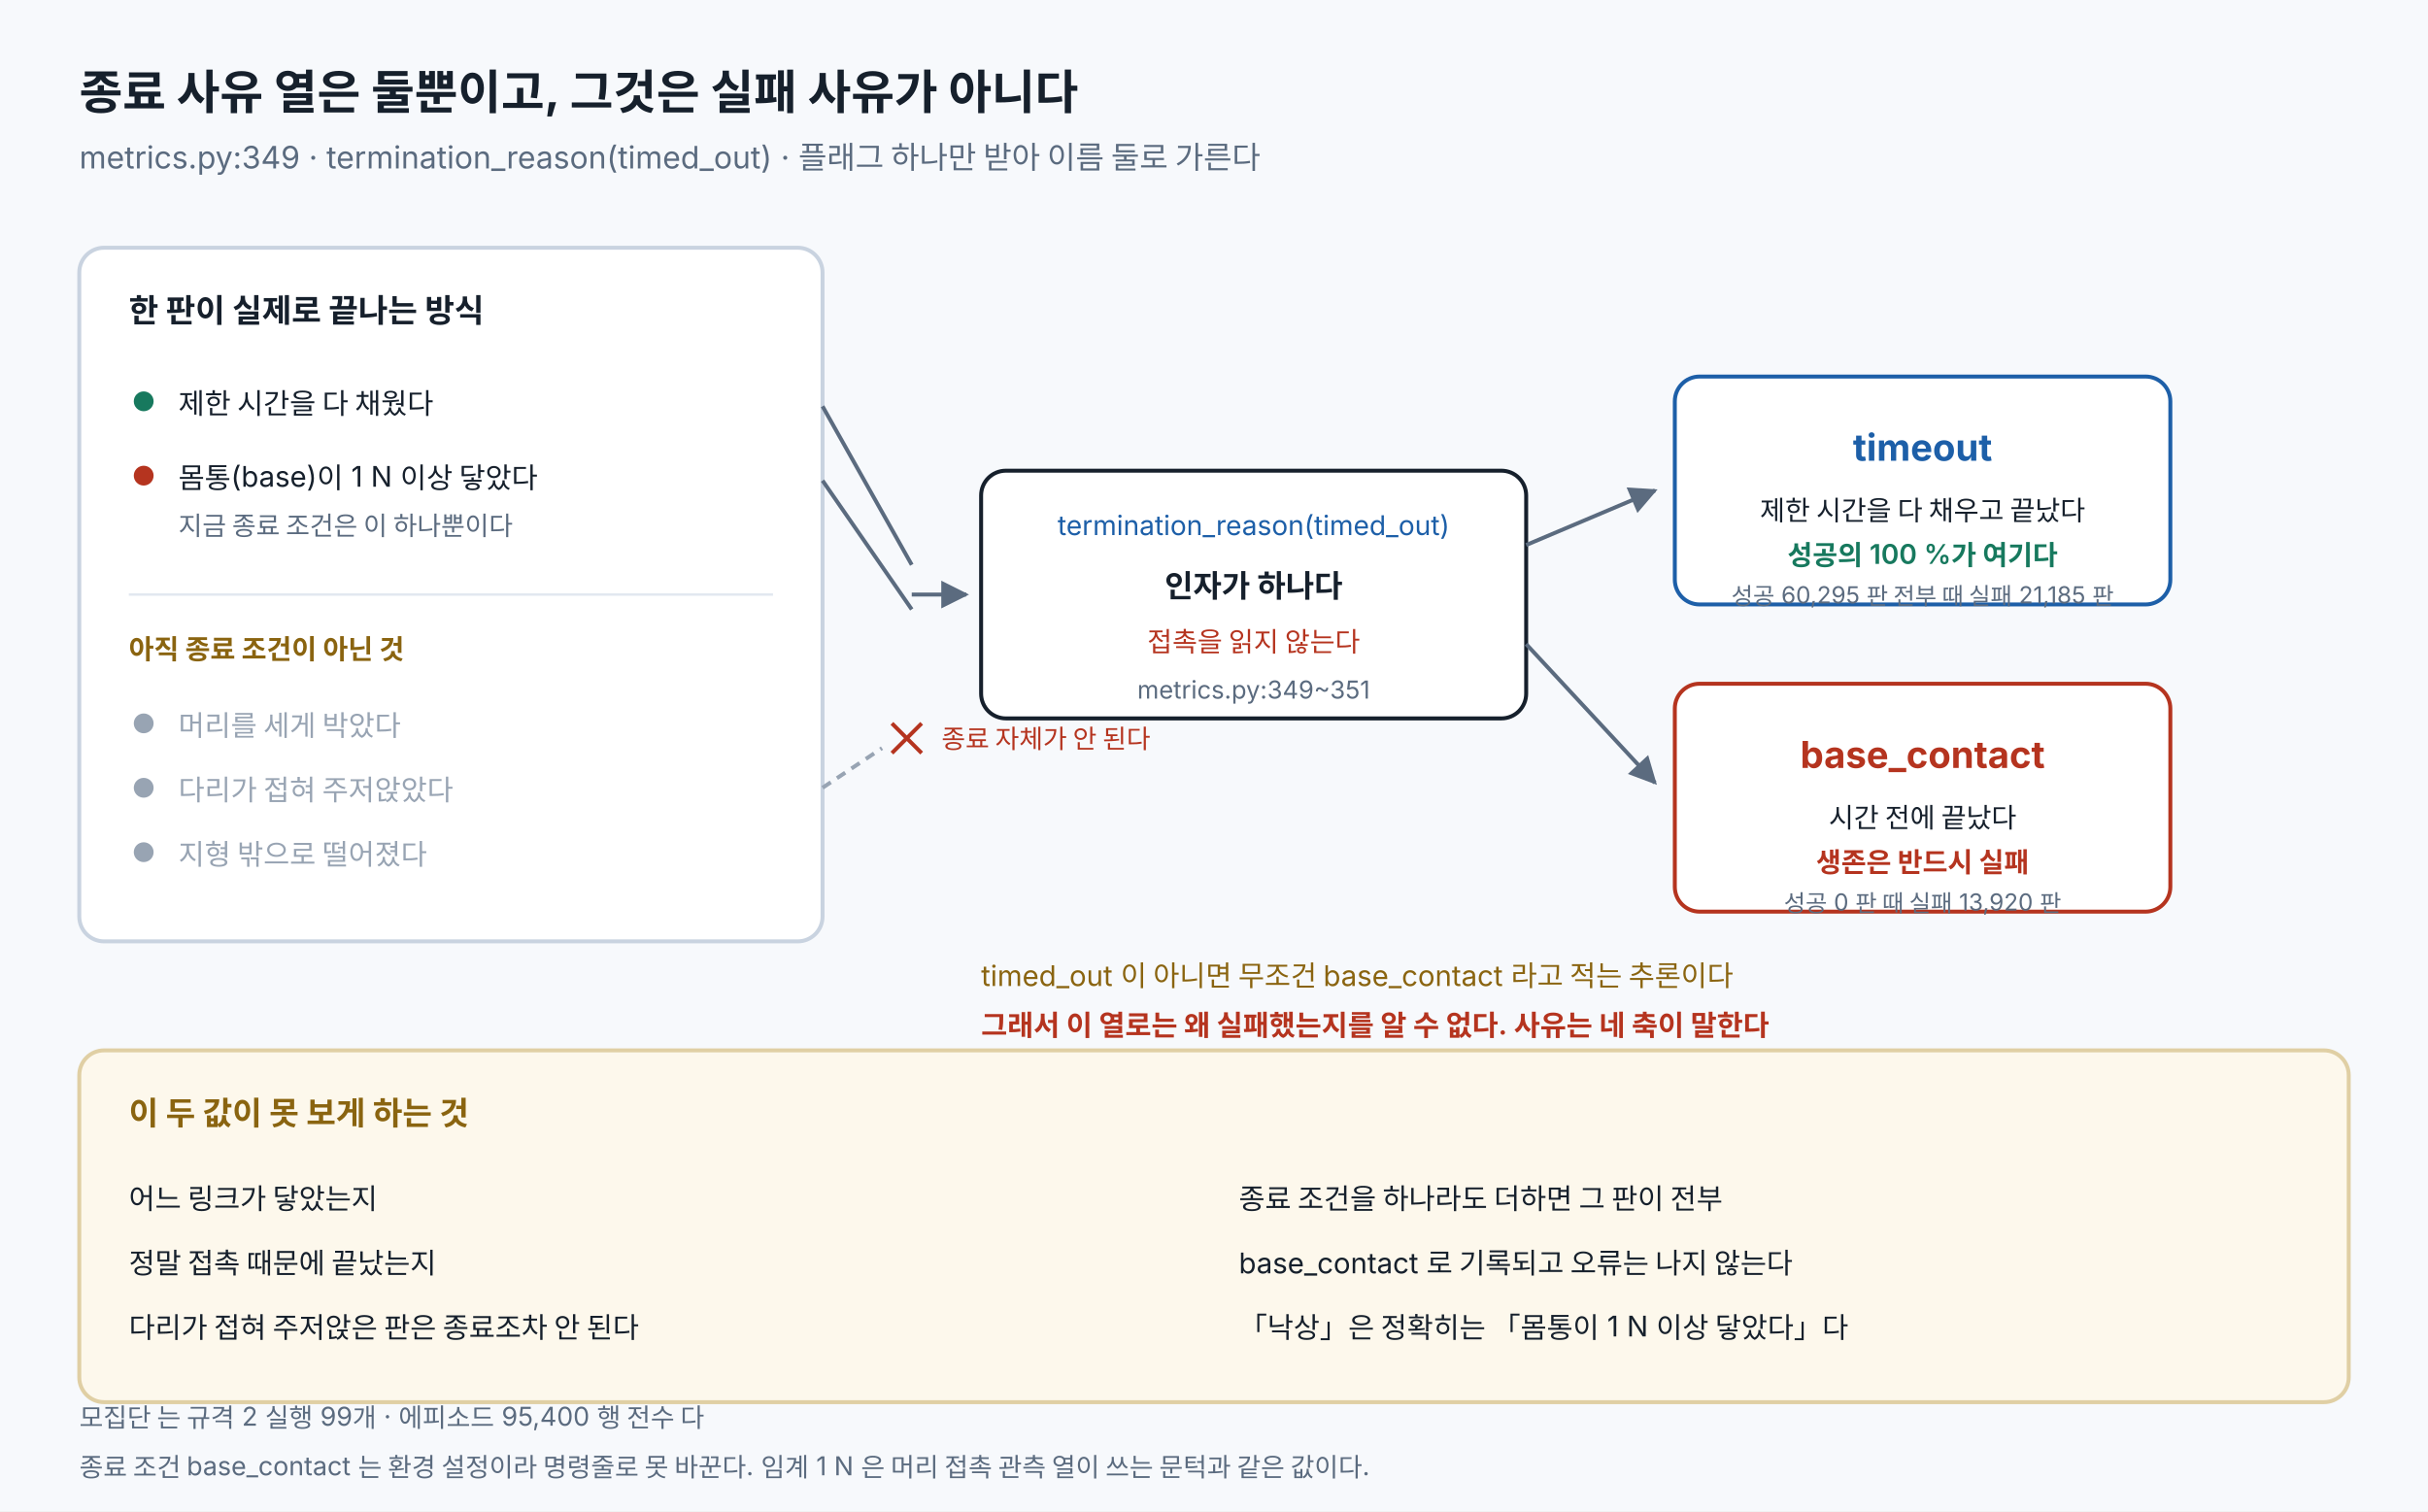
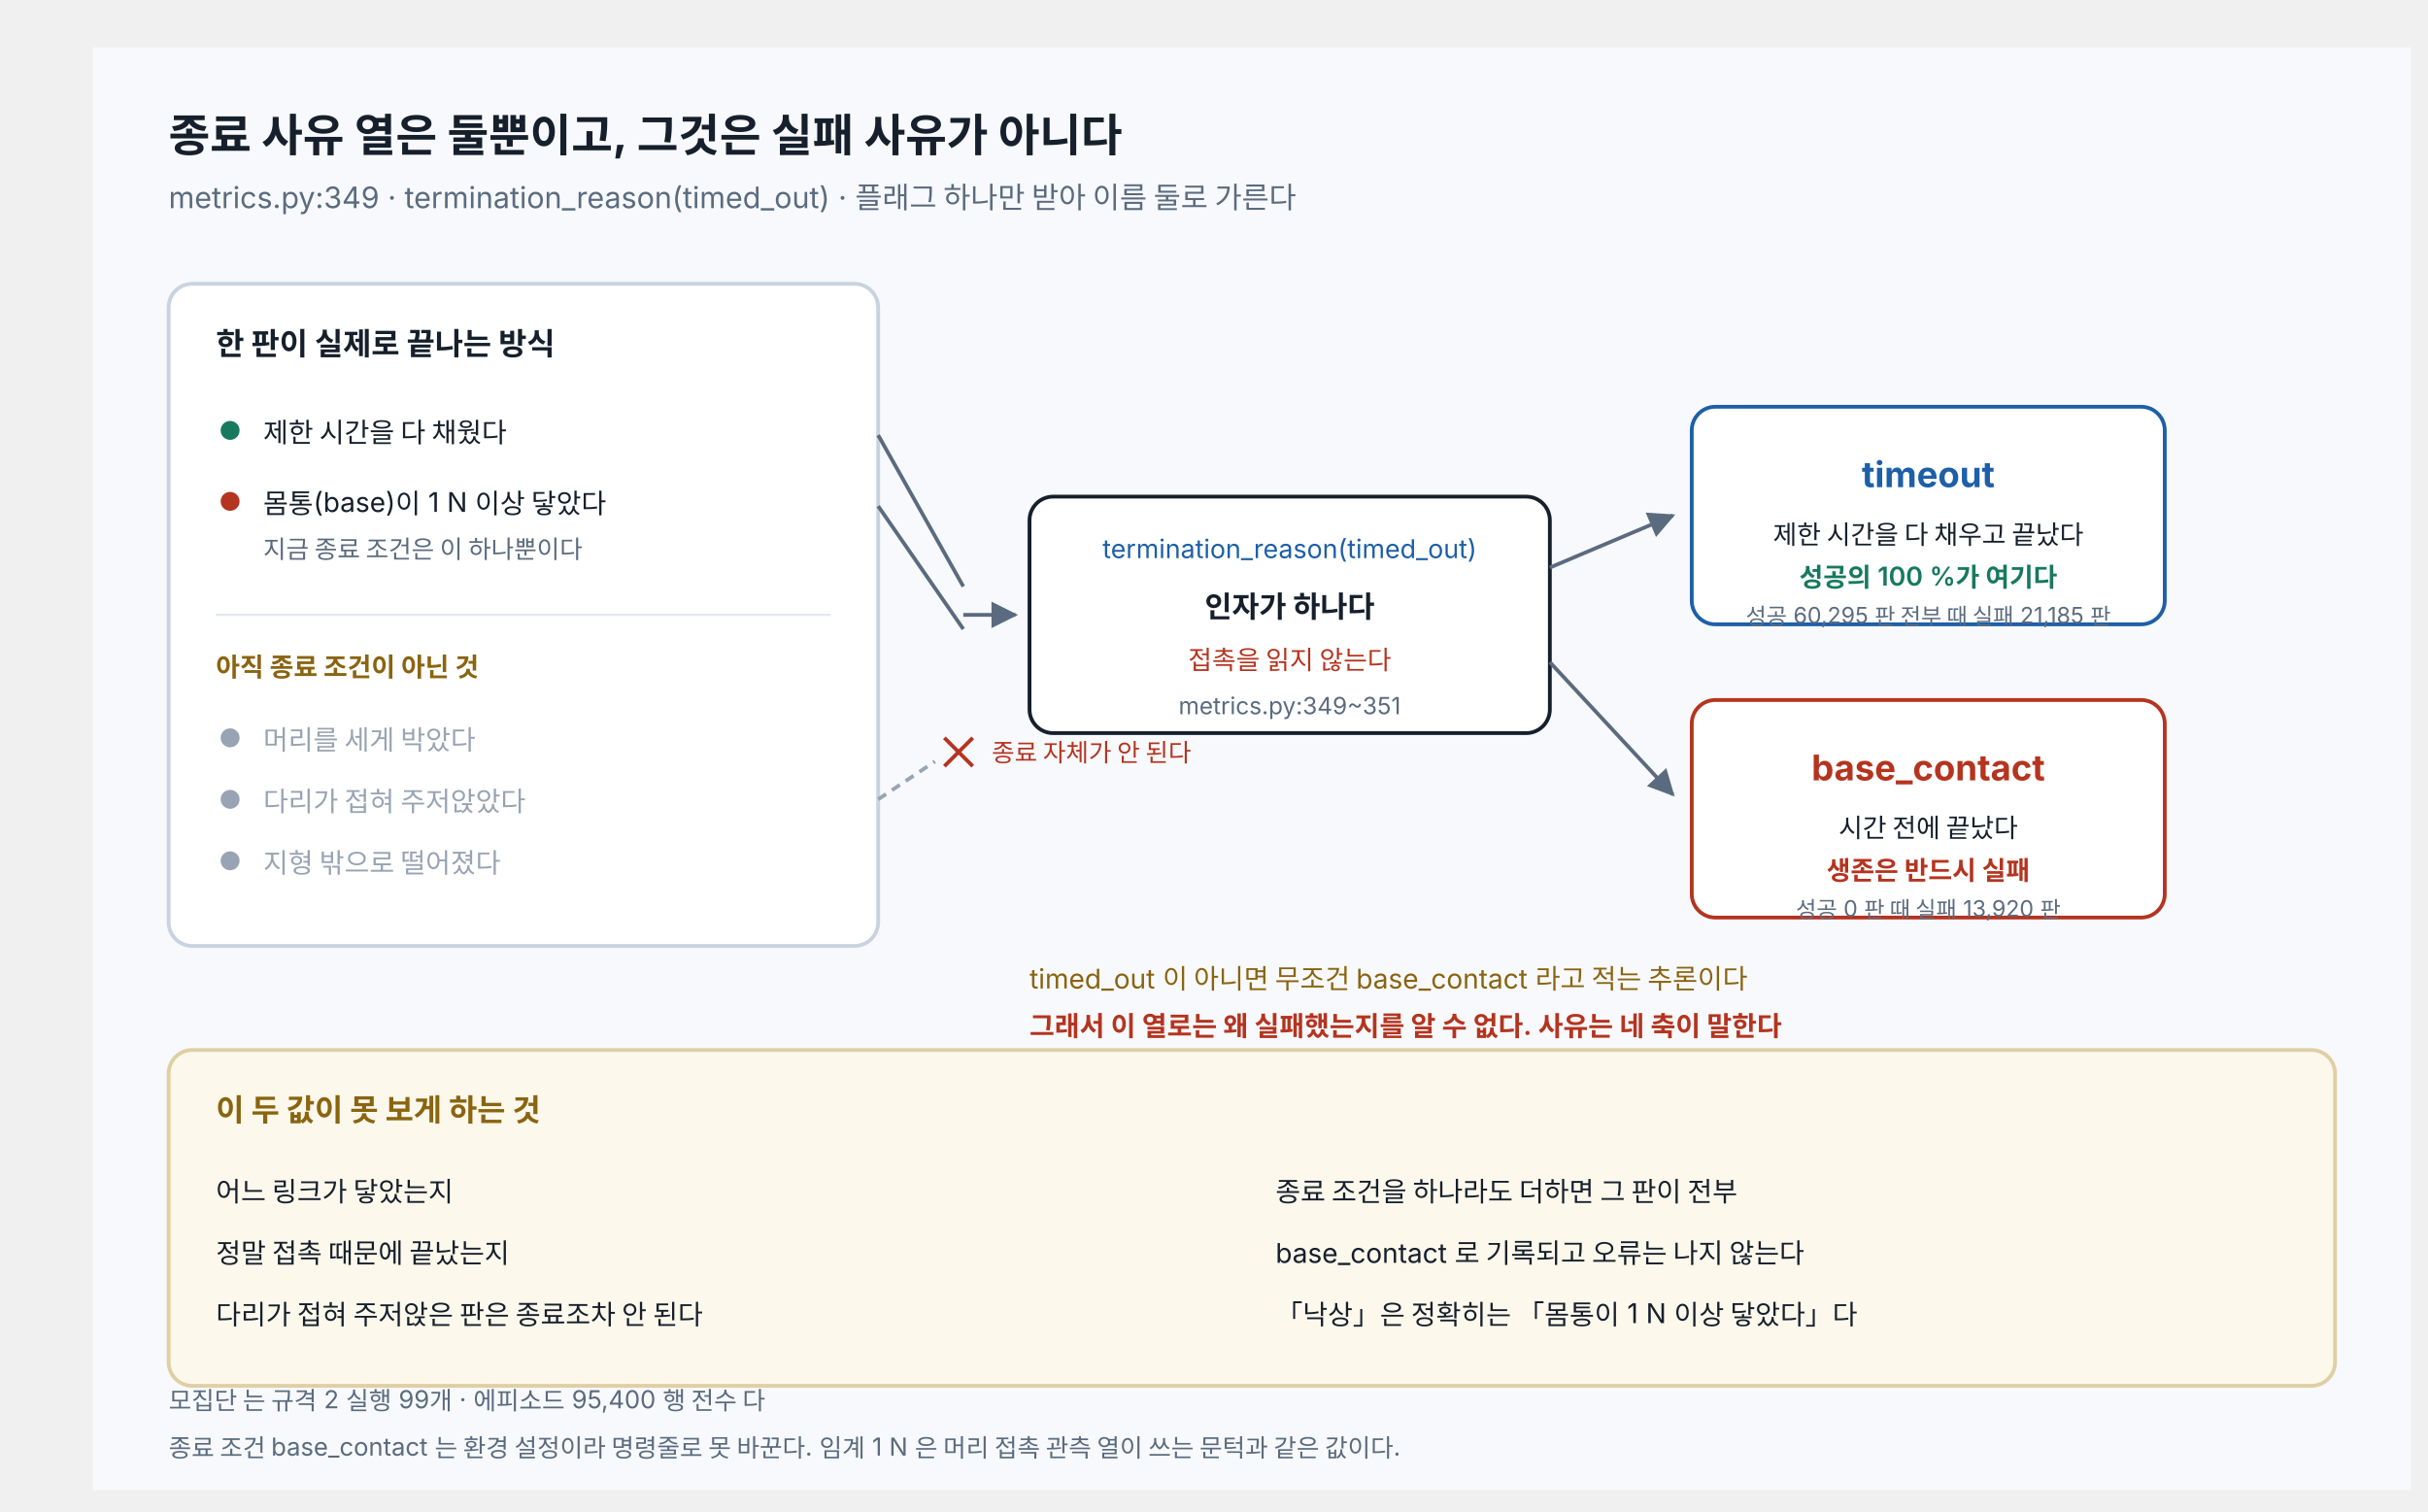
- <svg xmlns="http://www.w3.org/2000/svg" viewBox="0 0 980 610" width="980" height="610" font-family="system-ui,-apple-system,Segoe UI,Malgun Gothic,Apple SD Gothic Neo,sans-serif" role="img" aria-label="종료 사유 열이 둘뿐이고 그것이 실패 사유가 아닌 구조">
+ <svg xmlns="http://www.w3.org/2000/svg" viewBox="-20 -20 988 639" width="980" height="610" font-family="system-ui,-apple-system,Segoe UI,Malgun Gothic,Apple SD Gothic Neo,sans-serif" role="img" aria-label="종료 사유 열이 둘뿐이고 그것이 실패 사유가 아닌 구조">
  <defs>
    <marker id="ar2" viewBox="0 0 10 10" refX="9" refY="5" markerWidth="7" markerHeight="7" orient="auto">
      <path d="M 0 0 L 10 5 L 0 10 z" fill="#5b6b7f" />
    </marker>
  </defs>
  <rect x="0" y="0" width="980" height="610" fill="#f7f9fc" />
  <text x="32" y="44" font-size="19" font-weight="700" fill="#16202c">종료 사유 열은 둘뿐이고, 그것은 실패 사유가 아니다</text>
  <text x="32" y="68" font-size="12.5" fill="#5b6b7f">metrics.py:349 · termination_reason(timed_out) · 플래그 하나만 받아 이름 둘로 가른다</text>
  <rect x="32" y="100" width="300" height="280" rx="10" fill="#ffffff" stroke="#c9d3e0" stroke-width="1.6" />
  <text x="52" y="130" font-size="13" font-weight="600" fill="#16202c">한 판이 실제로 끝나는 방식</text>
  <circle cx="58" cy="162" r="4" fill="#17795e" />
  <text x="72" y="167" font-size="11.5" fill="#16202c">제한 시간을 다 채웠다</text>
  <circle cx="58" cy="192" r="4" fill="#b5341f" />
  <text x="72" y="197" font-size="11.5" fill="#16202c">몸통(base)이 1 N 이상 닿았다</text>
  <text x="72" y="216" font-size="10.5" fill="#5b6b7f">지금 종료 조건은 이 하나뿐이다</text>
  <line x1="52" y1="240" x2="312" y2="240" stroke="#e2e8f0" stroke-width="1" />
  <text x="52" y="266" font-size="11" font-weight="600" fill="#8a6410">아직 종료 조건이 아닌 것</text>
  <circle cx="58" cy="292" r="4" fill="#98a4b3" />
  <text x="72" y="297" font-size="11.5" fill="#98a4b3">머리를 세게 박았다</text>
  <circle cx="58" cy="318" r="4" fill="#98a4b3" />
  <text x="72" y="323" font-size="11.5" fill="#98a4b3">다리가 접혀 주저앉았다</text>
  <circle cx="58" cy="344" r="4" fill="#98a4b3" />
  <text x="72" y="349" font-size="11.5" fill="#98a4b3">지형 밖으로 떨어졌다</text>
  <line x1="332" y1="164" x2="368" y2="228" stroke="#5b6b7f" stroke-width="1.6" />
  <line x1="332" y1="194" x2="368" y2="246" stroke="#5b6b7f" stroke-width="1.6" />
  <line x1="368" y1="240" x2="390" y2="240" stroke="#5b6b7f" stroke-width="1.6" marker-end="url(#ar2)" />
  <line x1="332" y1="318" x2="356" y2="302" stroke="#98a4b3" stroke-width="1.6" stroke-dasharray="4 3" />
  <line x1="360" y1="292" x2="372" y2="304" stroke="#b5341f" stroke-width="1.6" />
  <line x1="372" y1="292" x2="360" y2="304" stroke="#b5341f" stroke-width="1.6" />
  <text x="380" y="302" font-size="10.5" fill="#b5341f">종료 자체가 안 된다</text>
  <rect x="396" y="190" width="220" height="100" rx="10" fill="#ffffff" stroke="#16202c" stroke-width="1.6" />
  <text x="506" y="216" font-size="11" fill="#1d5fa8" text-anchor="middle">termination_reason(timed_out)</text>
  <text x="506" y="241" font-size="12.5" font-weight="600" fill="#16202c" text-anchor="middle">인자가 하나다</text>
  <text x="506" y="263" font-size="11" fill="#b5341f" text-anchor="middle">접촉을 읽지 않는다</text>
  <text x="506" y="282" font-size="10" fill="#5b6b7f" text-anchor="middle">metrics.py:349~351</text>
  <line x1="616" y1="220" x2="668" y2="198" stroke="#5b6b7f" stroke-width="1.6" marker-end="url(#ar2)" />
  <line x1="616" y1="260" x2="668" y2="316" stroke="#5b6b7f" stroke-width="1.6" marker-end="url(#ar2)" />
  <rect x="676" y="152" width="200" height="92" rx="10" fill="#ffffff" stroke="#1d5fa8" stroke-width="1.6" />
  <text x="776" y="186" font-size="15" font-weight="700" fill="#1d5fa8" text-anchor="middle">timeout</text>
  <text x="776" y="210" font-size="11" fill="#16202c" text-anchor="middle">제한 시간을 다 채우고 끝났다</text>
  <text x="776" y="228" font-size="11" font-weight="600" fill="#17795e" text-anchor="middle">성공의 100 %가 여기다</text>
  <text x="776" y="244" font-size="9.5" fill="#5b6b7f" text-anchor="middle">성공 60,295 판 전부 때 실패 21,185 판</text>
  <rect x="676" y="276" width="200" height="92" rx="10" fill="#ffffff" stroke="#b5341f" stroke-width="1.6" />
  <text x="776" y="310" font-size="15" font-weight="700" fill="#b5341f" text-anchor="middle">base_contact</text>
  <text x="776" y="334" font-size="11" fill="#16202c" text-anchor="middle">시간 전에 끝났다</text>
  <text x="776" y="352" font-size="11" font-weight="600" fill="#b5341f" text-anchor="middle">생존은 반드시 실패</text>
  <text x="776" y="368" font-size="9.5" fill="#5b6b7f" text-anchor="middle">성공 0 판 때 실패 13,920 판</text>
  <text x="396" y="398" font-size="11.5" fill="#8a6410">timed_out 이 아니면 무조건 base_contact 라고 적는 추론이다</text>
  <text x="396" y="418" font-size="11.5" font-weight="600" fill="#b5341f">그래서 이 열로는 왜 실패했는지를 알 수 없다. 사유는 네 축이 말한다</text>
  <rect x="32" y="424" width="916" height="142" rx="10" fill="#fdf8ec" stroke="#e0cfa4" stroke-width="1.6" />
  <text x="52" y="454" font-size="13" font-weight="600" fill="#8a6410">이 두 값이 못 보게 하는 것</text>
  <text x="52" y="488" font-size="11.5" fill="#16202c">어느 링크가 닿았는지</text>
  <text x="52" y="514" font-size="11.5" fill="#16202c">정말 접촉 때문에 끝났는지</text>
  <text x="52" y="540" font-size="11.5" fill="#16202c">다리가 접혀 주저앉은 판은 종료조차 안 된다</text>
  <text x="500" y="488" font-size="11.5" fill="#16202c">종료 조건을 하나라도 더하면 그 판이 전부</text>
  <text x="500" y="514" font-size="11.5" fill="#16202c">base_contact 로 기록되고 오류는 나지 않는다</text>
  <text x="500" y="540" font-size="11.5" fill="#16202c">「낙상」은 정확히는 「몸통이 1 N 이상 닿았다」다</text>
  <text x="32" y="576" font-size="10.5" fill="#5b6b7f">모집단 는 규격 2 실행 99개 · 에피소드 95,400 행 전수 다</text>
  <text x="32" y="596" font-size="10.5" fill="#5b6b7f">종료 조건 base_contact 는 환경 설정이라 명령줄로 못 바꾼다. 임계 1 N 은 머리 접촉 관측 열이 쓰는 문턱과 같은 값이다.</text>
</svg>
